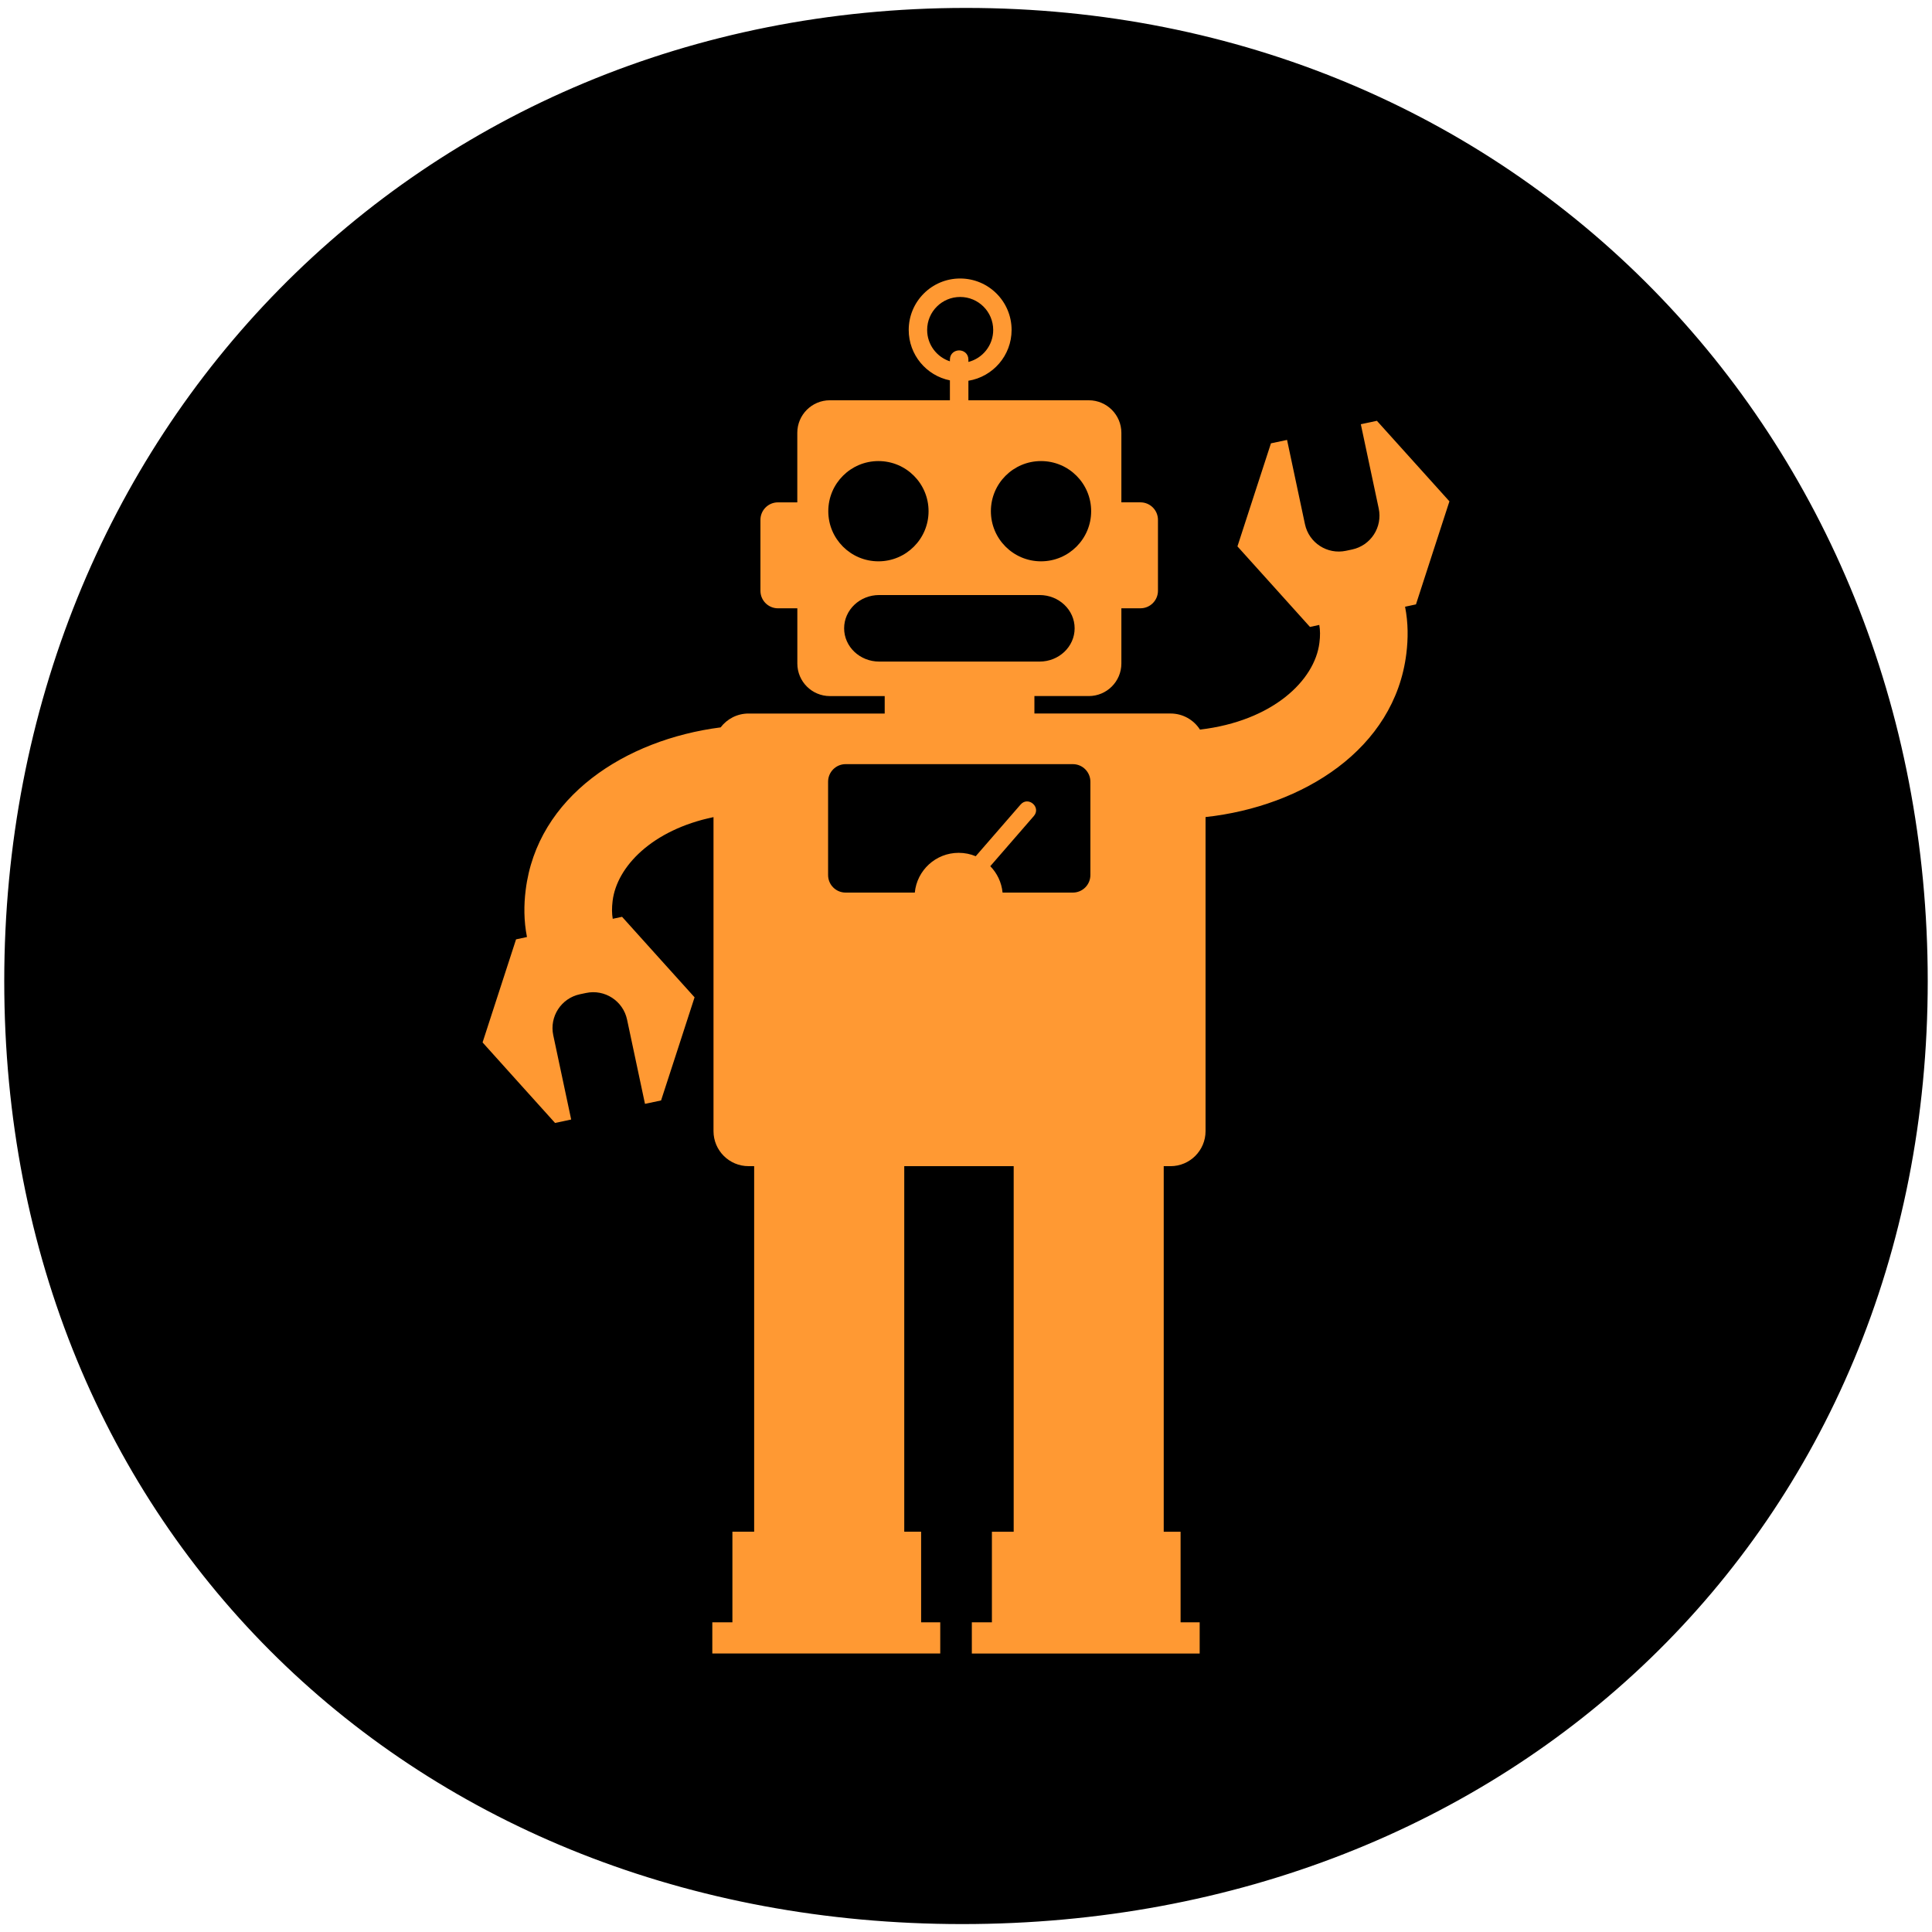
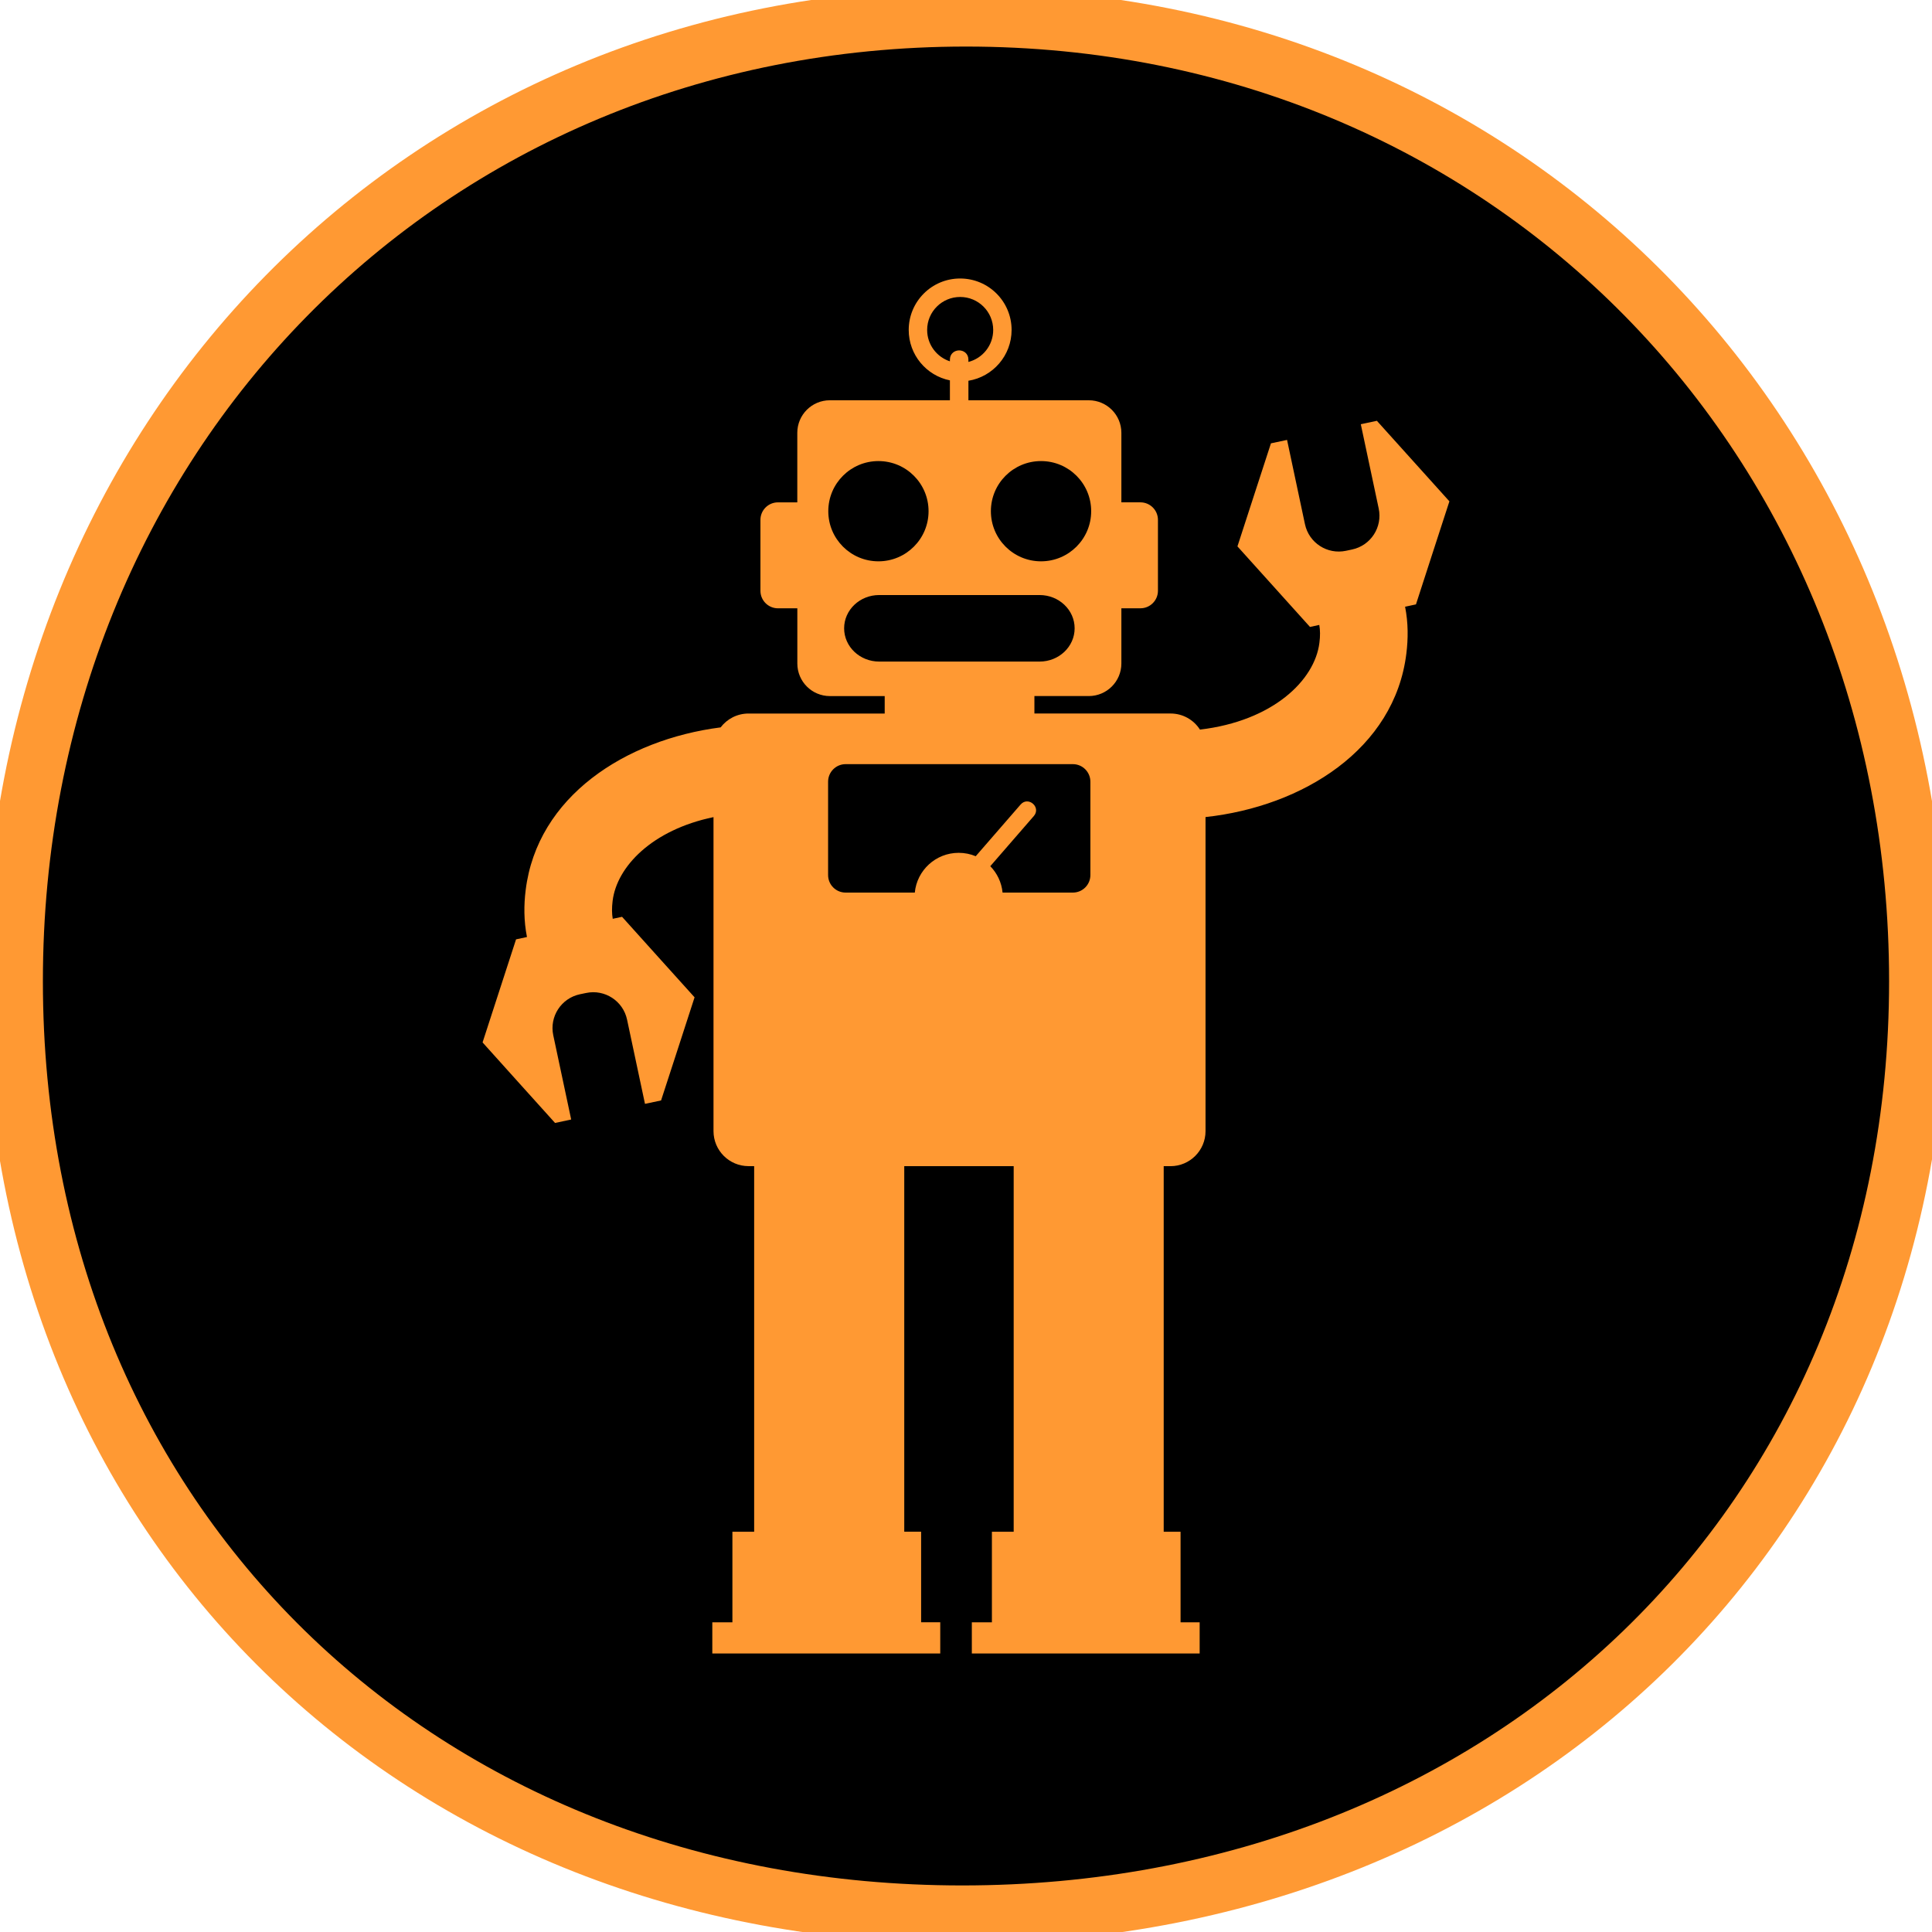
<svg xmlns="http://www.w3.org/2000/svg" version="1.1" id="Layer_1" x="0px" y="0px" width="100px" height="100px" viewBox="0 0 100 100" enable-background="new 0 0 100 100" xml:space="preserve">
-   <path id="XMLID_1_" stroke="#000000" stroke-miterlimit="10" d="M99.279,50.785c0,28.098-21.373,48.305-49.473,48.305  c-28.099,0-49.086-20.207-49.086-48.305C0.721,22.684,21.901,0.91,50,0.91C78.1,0.91,99.279,22.682,99.279,50.785z" />
+   <path id="XMLID_1_" stroke="#FF9933" stroke-width="3" stroke-miterlimit="10" d="M99.279,50.785  c0,28.098-21.373,48.305-49.473,48.305C21.707,99.09,0.72,78.883,0.72,50.785C0.721,22.684,21.901,0.91,50,0.91  C78.1,0.91,99.279,22.682,99.279,50.785z" />
  <g>
-     <path fill="#FF9933" d="M51.288,26.46c0,1.432,1.162,2.594,2.595,2.594c1.435,0,2.595-1.162,2.595-2.594   c0-1.434-1.16-2.595-2.595-2.595C52.45,23.865,51.288,25.026,51.288,26.46L51.288,26.46z M43.692,32.521   c0,0.951,0.813,1.722,1.815,1.722h8.302c1.002,0,1.814-0.771,1.814-1.722s-0.813-1.722-1.814-1.722h-8.302   C44.506,30.798,43.692,31.569,43.692,32.521L43.692,32.521z M42.872,26.46c0,1.432,1.162,2.594,2.596,2.594   s2.594-1.162,2.594-2.594c0-1.434-1.16-2.595-2.594-2.595S42.872,25.026,42.872,26.46L42.872,26.46z M42.862,40.46v4.833   c0,0.501,0.406,0.907,0.906,0.907h3.582c0.112-1.155,1.086-2.058,2.271-2.058c0.313,0,0.611,0.063,0.882,0.176l2.321-2.673   c0.396-0.457,1.082,0.138,0.685,0.595l-2.252,2.594c0.353,0.361,0.584,0.837,0.636,1.366h3.637c0.503,0,0.908-0.406,0.908-0.907   V40.46c0-0.501-0.405-0.908-0.908-0.908H43.769C43.269,39.552,42.862,39.959,42.862,40.46L42.862,40.46z M47.989,17.078   c0,0.758,0.494,1.4,1.178,1.624v-0.087c0-0.317,0.248-0.479,0.479-0.479c0.229,0,0.478,0.161,0.478,0.479v0.119   c0.737-0.188,1.284-0.858,1.284-1.655c0-0.943-0.766-1.708-1.709-1.708C48.755,15.37,47.989,16.134,47.989,17.078L47.989,17.078z    M34.217,56.959l-0.833,0.176l-0.927-4.36c-0.205-0.967-1.156-1.586-2.124-1.379l-0.318,0.067   c-0.967,0.205-1.584,1.156-1.378,2.123l0.927,4.36l-0.834,0.178l-1.877-2.083l-1.875-2.085l0.866-2.668l0.867-2.667l0.565-0.121   c-0.168-0.848-0.162-1.664-0.068-2.423c0.595-4.85,5.163-7.795,10.092-8.428c0.332-0.436,0.855-0.717,1.445-0.717h7.047v-0.903   h-2.837c-0.931,0-1.685-0.755-1.685-1.686v-2.857h-1.002c-0.502,0-0.908-0.407-0.908-0.908v-3.669c0-0.501,0.406-0.907,0.908-0.907   h1v-3.599c0-0.931,0.754-1.685,1.685-1.685h6.214v-1.03c-1.219-0.247-2.132-1.321-2.132-2.61c0-1.471,1.19-2.663,2.661-2.663   c1.473,0,2.664,1.191,2.664,2.663c0,1.327-0.971,2.426-2.236,2.63v1.01h6.23c0.933,0,1.688,0.755,1.688,1.685v3.598h0.986   c0.502,0,0.908,0.406,0.908,0.907v3.669c0,0.501-0.406,0.908-0.908,0.908h-0.986v2.857c0,0.931-0.756,1.686-1.688,1.686h-2.813   v0.903h7.046c0.641,0,1.203,0.332,1.523,0.833c3.77-0.445,5.941-2.547,6.182-4.49c0.047-0.362,0.041-0.665-0.006-0.928   l-0.482,0.104l-1.876-2.084l-1.878-2.085l0.866-2.667l0.868-2.667l0.834-0.177l0.926,4.36c0.205,0.968,1.154,1.584,2.123,1.379   l0.316-0.067c0.971-0.206,1.584-1.156,1.379-2.124l-0.926-4.36l0.832-0.177l1.877,2.084l1.877,2.084l-0.867,2.667l-0.865,2.667   l-0.564,0.121c0.168,0.846,0.16,1.664,0.067,2.423c-0.606,4.947-5.353,7.914-10.394,8.464v16.257c0,1.001-0.813,1.813-1.813,1.813   h-0.352v18.921h0.873v4.689h0.988v1.615H50.302v-1.615h1.039v-4.689h1.127V60.36h-5.664v18.921h0.873v4.689h0.99v1.615H36.869   v-1.615h1.04v-4.689h1.126V60.36h-0.291c-1.002,0-1.813-0.813-1.813-1.813V42.294c-3.178,0.659-5.004,2.563-5.222,4.335   c-0.045,0.363-0.04,0.665,0.006,0.928l0.483-0.103l1.875,2.084l1.878,2.083l-0.866,2.67L34.217,56.959L34.217,56.959z" />
+     <path fill="#FF9933" d="M51.288,26.46c0,1.432,1.162,2.594,2.595,2.594c1.436,0,2.596-1.162,2.596-2.594   c0-1.434-1.16-2.595-2.596-2.595C52.45,23.865,51.288,25.026,51.288,26.46L51.288,26.46z M43.692,32.521   c0,0.951,0.813,1.722,1.815,1.722h8.302c1.002,0,1.814-0.771,1.814-1.722s-0.813-1.722-1.814-1.722h-8.302   C44.506,30.798,43.692,31.569,43.692,32.521L43.692,32.521z M42.872,26.46c0,1.432,1.162,2.594,2.596,2.594   c1.434,0,2.594-1.162,2.594-2.594c0-1.434-1.16-2.595-2.594-2.595C44.034,23.865,42.872,25.026,42.872,26.46L42.872,26.46z    M42.862,40.46v4.833c0,0.501,0.406,0.907,0.906,0.907h3.582c0.112-1.155,1.086-2.058,2.271-2.058c0.313,0,0.611,0.063,0.882,0.176   l2.321-2.673c0.396-0.457,1.082,0.138,0.685,0.595l-2.252,2.594c0.353,0.361,0.584,0.837,0.636,1.366h3.637   c0.504,0,0.908-0.406,0.908-0.907V40.46c0-0.501-0.404-0.908-0.908-0.908h-11.76C43.269,39.552,42.862,39.959,42.862,40.46   L42.862,40.46z M47.989,17.078c0,0.758,0.494,1.4,1.178,1.624v-0.087c0-0.317,0.248-0.479,0.479-0.479   c0.229,0,0.478,0.161,0.478,0.479v0.119c0.737-0.188,1.284-0.858,1.284-1.655c0-0.943-0.766-1.708-1.709-1.708   C48.755,15.37,47.989,16.134,47.989,17.078L47.989,17.078z M34.217,56.959l-0.833,0.176l-0.927-4.359   c-0.205-0.967-1.156-1.586-2.124-1.379l-0.318,0.066c-0.967,0.205-1.584,1.156-1.378,2.123l0.927,4.359l-0.834,0.179l-1.877-2.083   l-1.875-2.085l0.866-2.668l0.867-2.667l0.565-0.121c-0.168-0.848-0.162-1.664-0.068-2.423c0.595-4.85,5.163-7.795,10.092-8.428   c0.332-0.436,0.855-0.717,1.445-0.717h7.047v-0.903h-2.837c-0.931,0-1.685-0.755-1.685-1.686v-2.857h-1.002   c-0.502,0-0.908-0.407-0.908-0.908v-3.669c0-0.501,0.406-0.907,0.908-0.907h1v-3.599c0-0.931,0.754-1.685,1.685-1.685h6.214v-1.03   c-1.219-0.247-2.132-1.321-2.132-2.61c0-1.471,1.19-2.663,2.661-2.663c1.473,0,2.664,1.191,2.664,2.663   c0,1.327-0.971,2.426-2.235,2.63v1.01h6.229c0.934,0,1.688,0.755,1.688,1.685v3.598h0.985c0.502,0,0.908,0.406,0.908,0.907v3.669   c0,0.501-0.406,0.908-0.908,0.908h-0.985v2.857c0,0.931-0.756,1.686-1.688,1.686h-2.813v0.903h7.046   c0.642,0,1.203,0.332,1.522,0.833c3.771-0.445,5.941-2.547,6.183-4.49c0.047-0.362,0.041-0.665-0.006-0.928l-0.481,0.104   l-1.877-2.084l-1.878-2.085l0.866-2.667l0.868-2.667l0.834-0.177l0.926,4.36c0.205,0.968,1.154,1.584,2.123,1.379l0.315-0.067   c0.972-0.206,1.584-1.156,1.379-2.124l-0.926-4.36l0.832-0.177l1.877,2.084l1.877,2.084l-0.867,2.667l-0.864,2.667l-0.563,0.121   c0.168,0.846,0.16,1.664,0.066,2.423c-0.605,4.947-5.354,7.914-10.395,8.464v16.257c0,1.001-0.813,1.813-1.813,1.813h-0.352v18.921   h0.873v4.688h0.988v1.615H50.302v-1.615h1.039v-4.688h1.127V60.359h-5.664v18.922h0.873v4.688h0.99v1.615H36.869V83.97h1.04v-4.688   h1.126V60.359h-0.291c-1.002,0-1.813-0.813-1.813-1.813V42.294c-3.178,0.659-5.004,2.563-5.222,4.335   c-0.045,0.363-0.04,0.665,0.006,0.928l0.483-0.103l1.875,2.084l1.878,2.083l-0.866,2.67L34.217,56.959L34.217,56.959z" />
  </g>
</svg>
